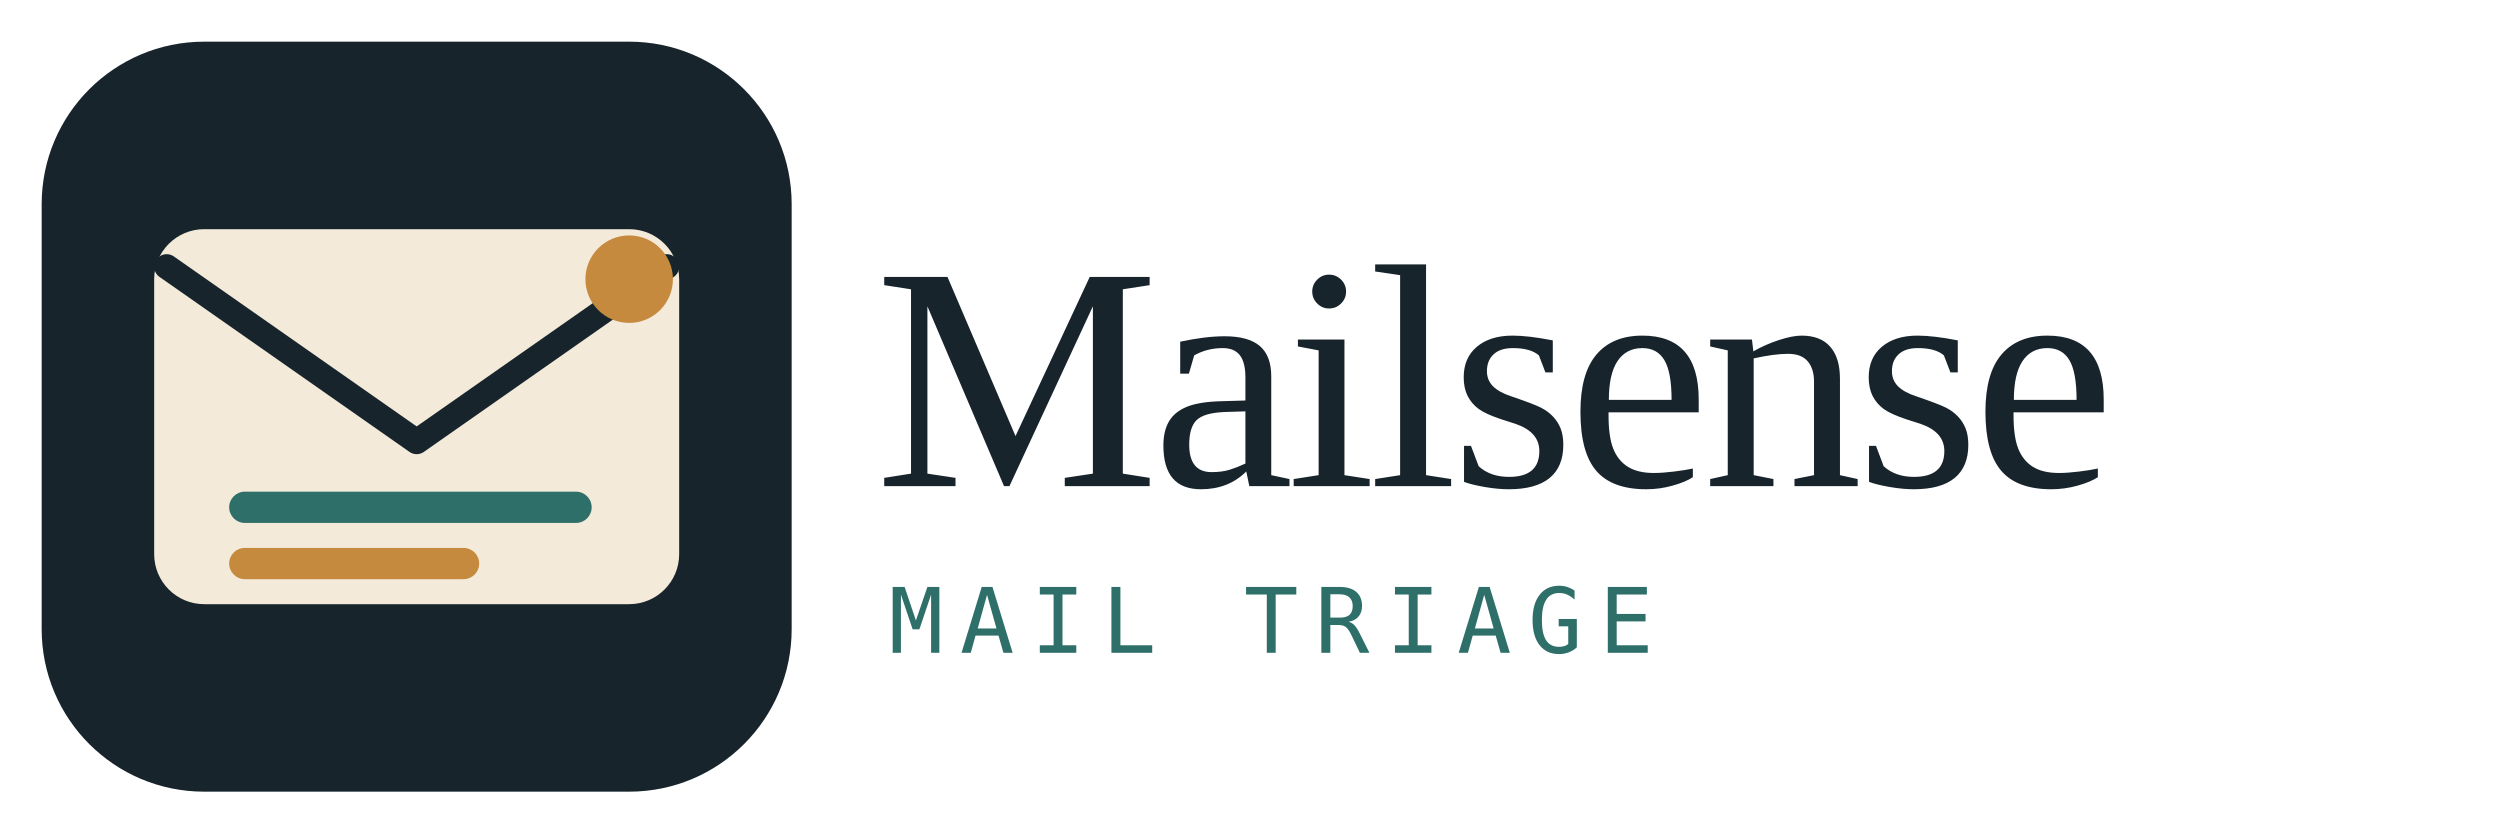
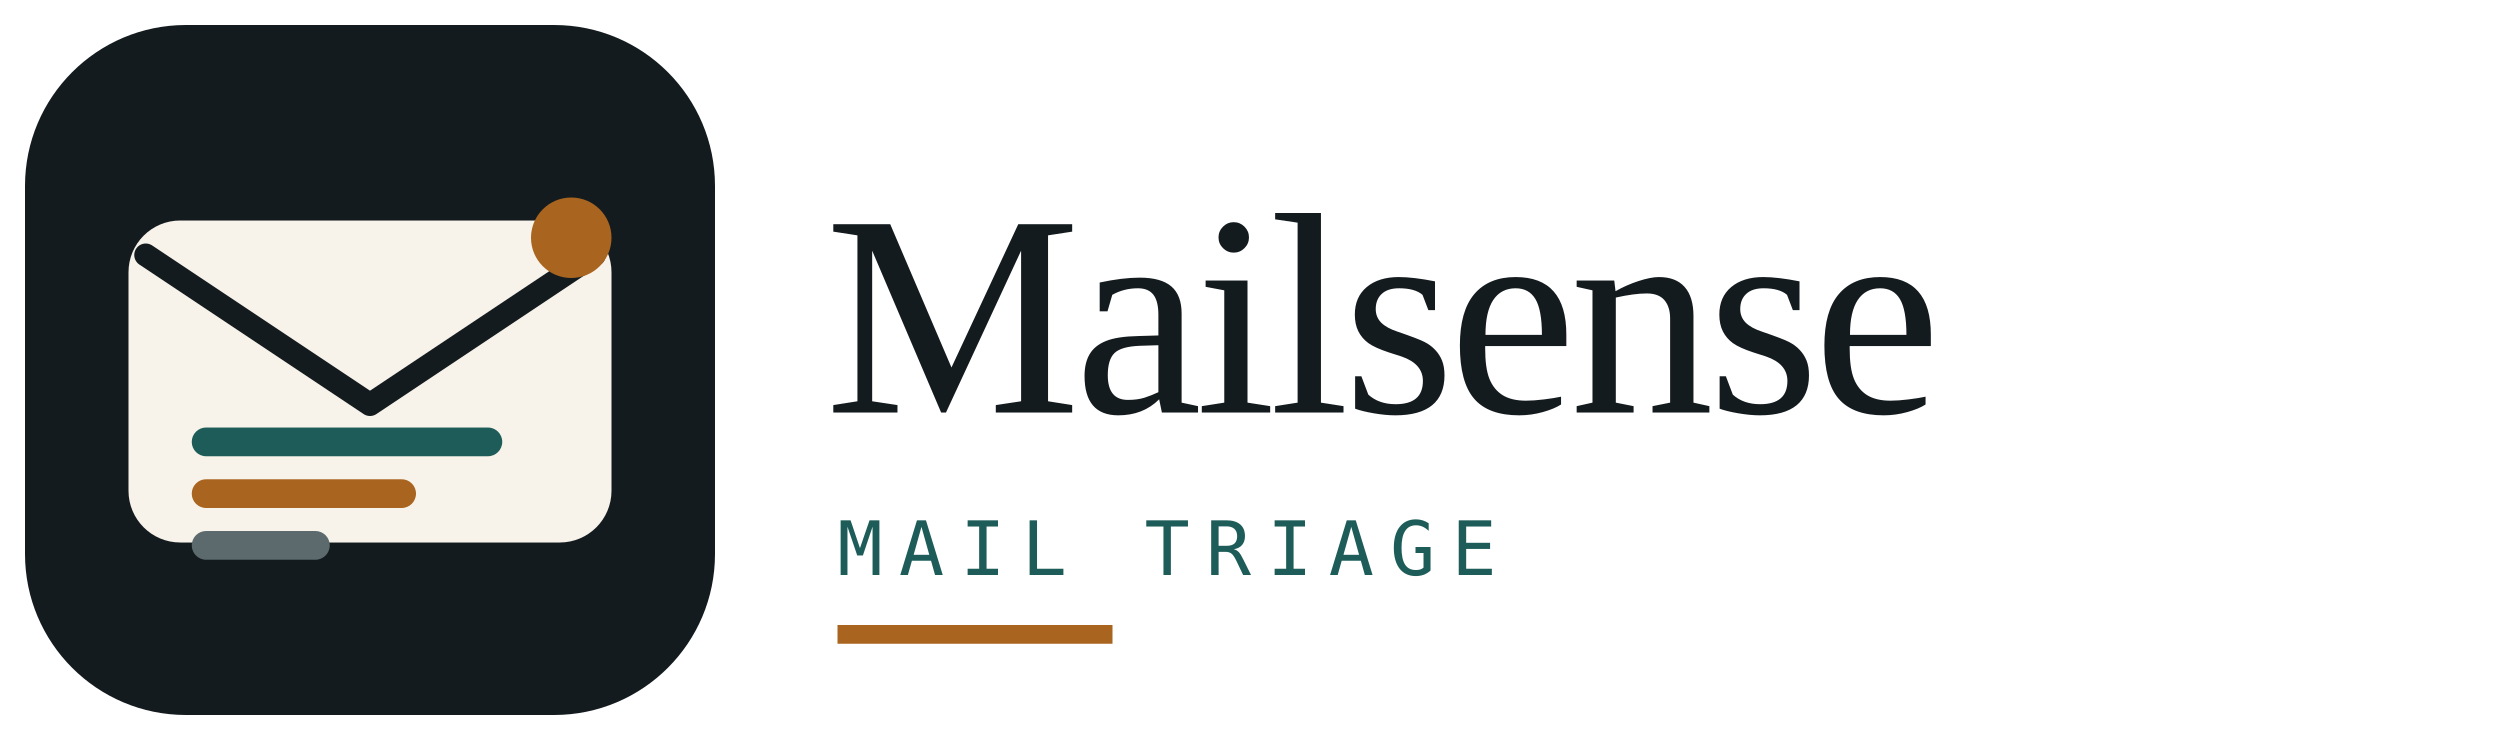
- <svg xmlns="http://www.w3.org/2000/svg" viewBox="0 0 360 120" role="img" aria-labelledby="mailsense-logo-title mailsense-logo-desc">
-   <g transform="translate(6 6) scale(0.9)">
-     <rect width="120" height="120" rx="26" fill="#17242c" />
-     <rect x="18" y="30" width="84" height="60" rx="8" fill="#f3ead9" />
-     <path d="M20 36 L60 64 L100 36" fill="none" stroke="#17242c" stroke-width="4" stroke-linecap="round" stroke-linejoin="round" />
-     <circle cx="94" cy="38" r="7" fill="#c68a3e" />
-     <rect x="30" y="72" width="58" height="5" rx="2.5" fill="#2f6f6a" />
-     <rect x="30" y="81" width="40" height="5" rx="2.5" fill="#c68a3e" />
+ <svg xmlns="http://www.w3.org/2000/svg" viewBox="0 0 400 120" role="img" aria-labelledby="mailsense-logo-title mailsense-logo-desc">
+   <g transform="translate(4 4) scale(0.92)">
+     <rect width="120" height="120" rx="28" fill="#141b1f" />
+     <rect x="18" y="34" width="84" height="56" rx="9" fill="#f7f3ea" />
+     <path d="M21 40 L60 66 L99 40" fill="none" stroke="#141b1f" stroke-width="4" stroke-linecap="round" stroke-linejoin="round" />
+     <circle cx="95" cy="37" r="7" fill="#a9641f" />
+     <rect x="29" y="70" width="54" height="5" rx="2.5" fill="#1d5c58" />
+     <rect x="29" y="79" width="39" height="5" rx="2.5" fill="#a9641f" />
+     <rect x="29" y="88" width="24" height="5" rx="2.5" fill="#5c6a6d" />
  </g>
-   <text x="126" y="70" font-family="Georgia, 'Times New Roman', serif" font-size="46" letter-spacing="-1" fill="#17242c">Mailsense</text>
-   <text x="128" y="94" font-family="ui-monospace, SFMono-Regular, Menlo, monospace" font-size="13" letter-spacing="2.4" fill="#2f6f6a">MAIL TRIAGE</text>
+   <text x="132" y="66" font-family="Georgia, 'Times New Roman', serif" font-size="46" letter-spacing="-1" fill="#141b1f">Mailsense</text>
+   <text x="134" y="92" font-family="ui-monospace, SFMono-Regular, Menlo, Consolas, monospace" font-size="12" letter-spacing="2.6" fill="#1d5c58">MAIL TRIAGE</text>
+   <rect x="134" y="100" width="44" height="3" fill="#a9641f" />
</svg>
